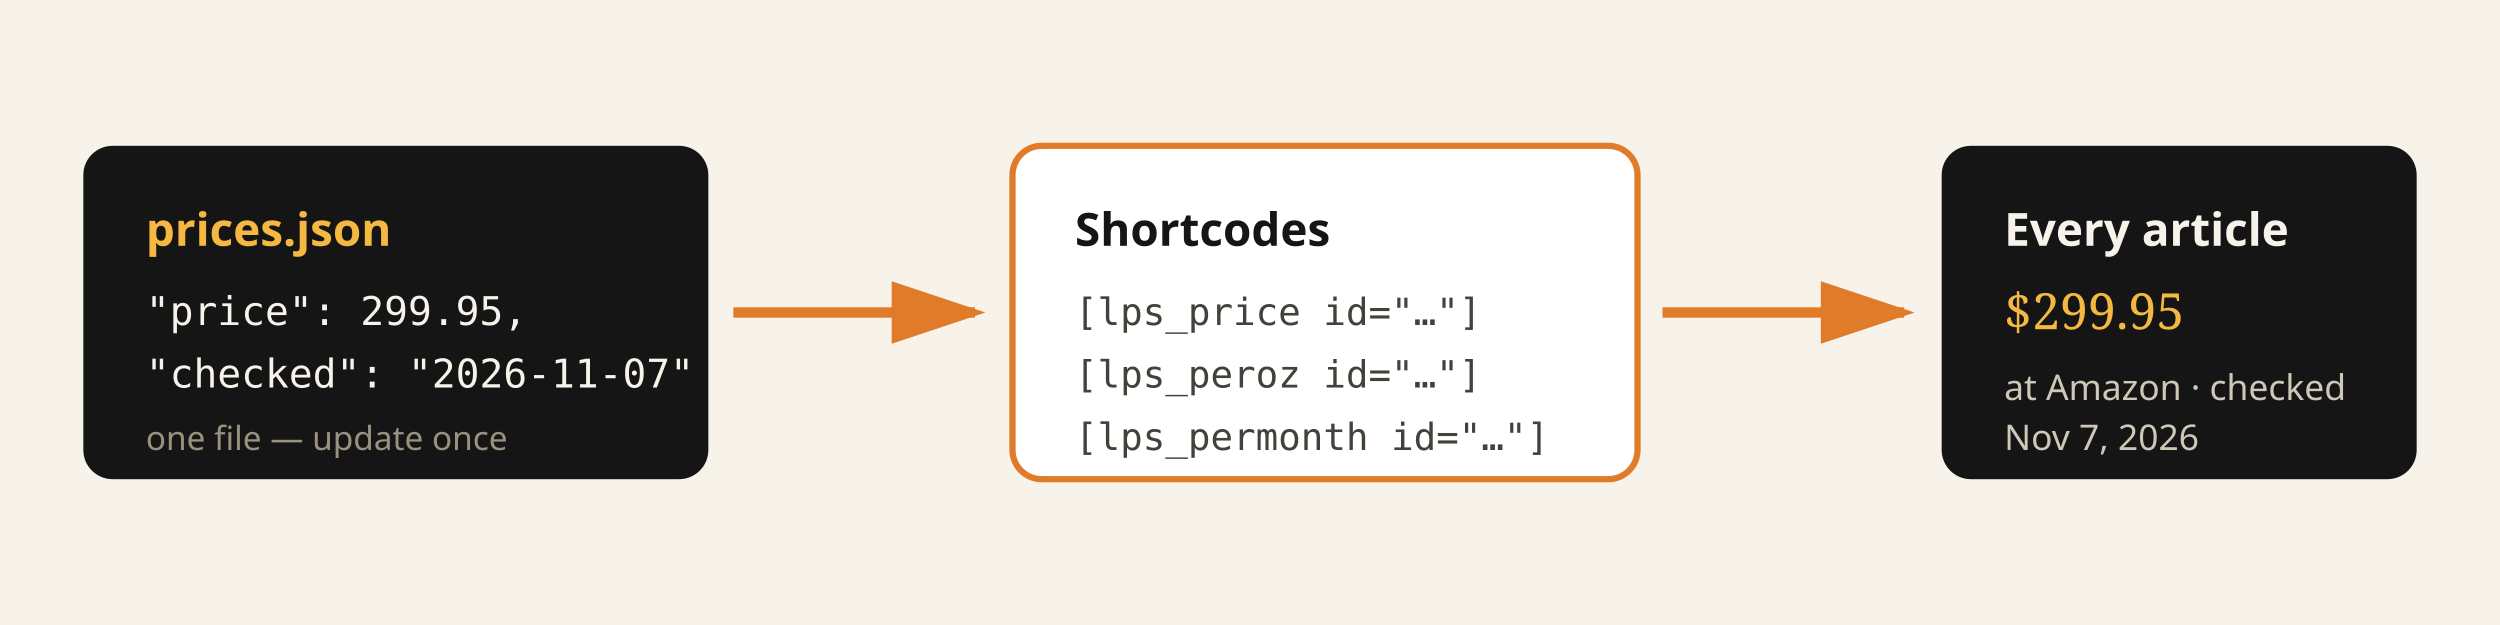
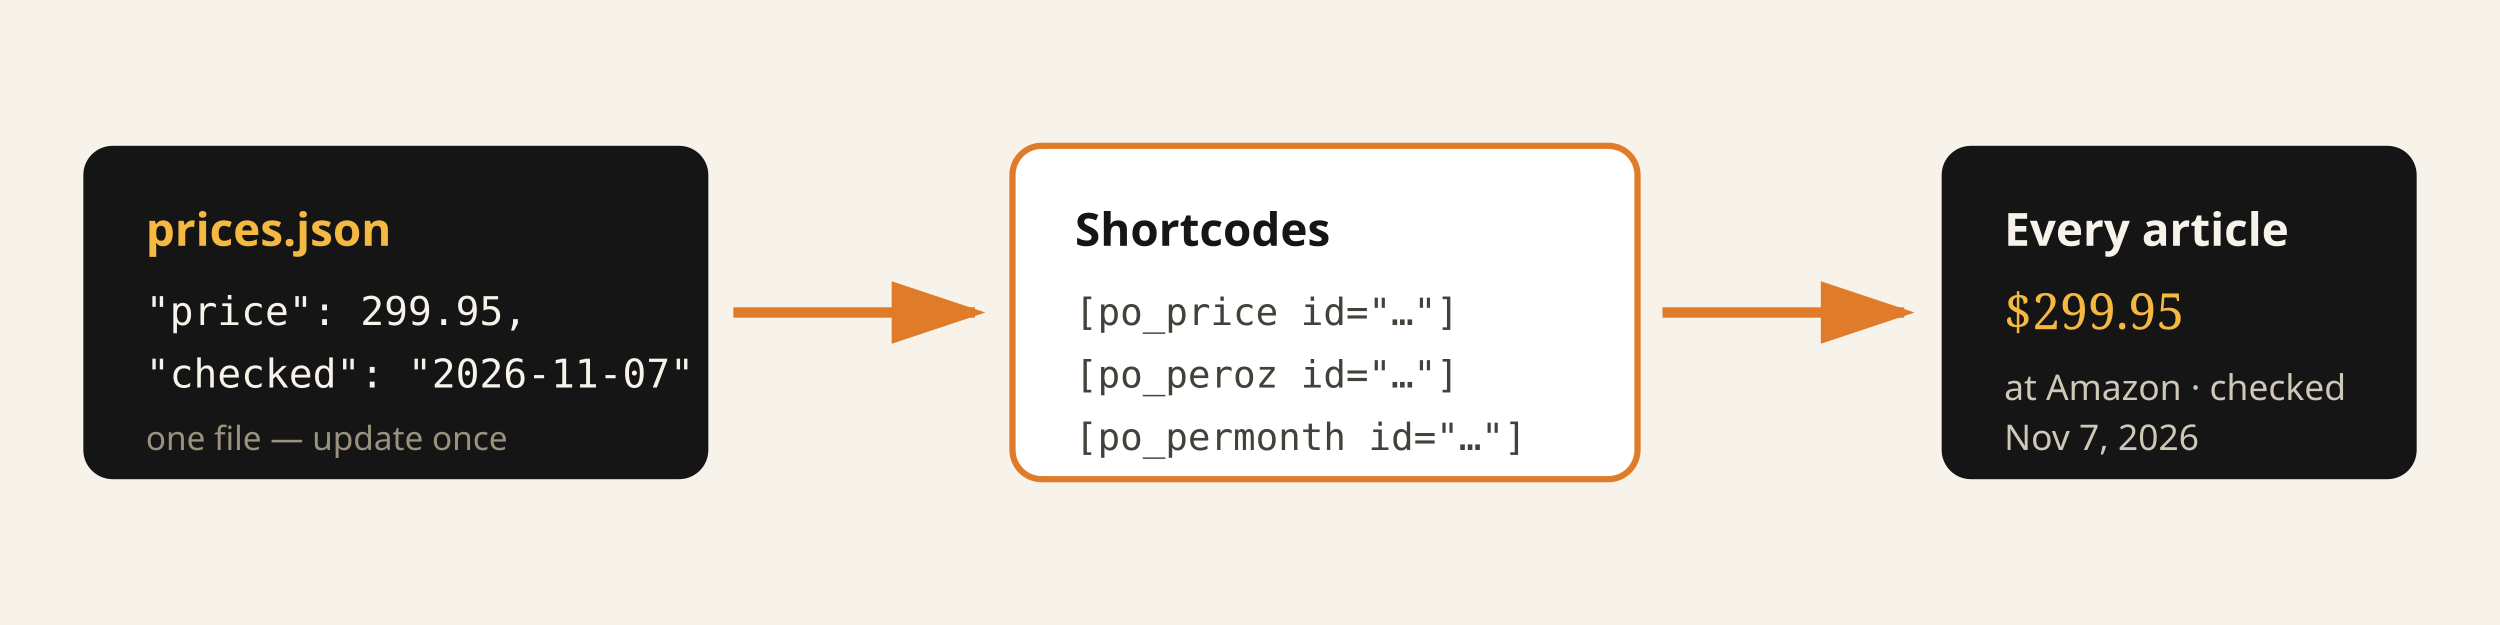
<svg xmlns="http://www.w3.org/2000/svg" width="1200" height="300" viewBox="0 0 1200 300" role="img" aria-label="How it works: one JSON price store feeds shortcodes that render live prices and per-unit figures in every article">
  <rect width="1200" height="300" fill="#f7f3ea" />
  <g>
    <rect x="40" y="70" width="300" height="160" rx="14" fill="#151515" />
    <text x="70" y="118" font-family="Verdana, sans-serif" font-size="22" font-weight="bold" fill="#f5b942">prices.json</text>
    <text x="70" y="156" font-family="monospace" font-size="19" fill="#f7f3ea">"price": 299.95,</text>
    <text x="70" y="186" font-family="monospace" font-size="19" fill="#f7f3ea">"checked": "2026-11-07"</text>
    <text x="70" y="216" font-family="Verdana, sans-serif" font-size="16" fill="#9a927f">one file — update once</text>
  </g>
  <path d="M352 150 H468" stroke="#e07b2a" stroke-width="5" marker-end="url(#ah)" />
  <g>
    <rect x="486" y="70" width="300" height="160" rx="14" fill="#ffffff" stroke="#e07b2a" stroke-width="3" />
    <text x="516" y="118" font-family="Verdana, sans-serif" font-size="22" font-weight="bold" fill="#151515">Shortcodes</text>
-     <text x="516" y="156" font-family="monospace" font-size="18" fill="#44403a">[lps_price id="…"]</text>
-     <text x="516" y="186" font-family="monospace" font-size="18" fill="#44403a">[lps_peroz id="…"]</text>
-     <text x="516" y="216" font-family="monospace" font-size="18" fill="#44403a">[lps_permonth id="…"]</text>
+     <text x="516" y="156" font-family="monospace" font-size="18" fill="#44403a">[po_price id="…"]</text>
+     <text x="516" y="186" font-family="monospace" font-size="18" fill="#44403a">[po_peroz id="…"]</text>
+     <text x="516" y="216" font-family="monospace" font-size="18" fill="#44403a">[po_permonth id="…"]</text>
  </g>
  <path d="M798 150 H914" stroke="#e07b2a" stroke-width="5" marker-end="url(#ah)" />
  <g>
    <rect x="932" y="70" width="228" height="160" rx="14" fill="#151515" />
    <text x="962" y="118" font-family="Verdana, sans-serif" font-size="22" font-weight="bold" fill="#f7f3ea">Every article</text>
    <text x="962" y="158" font-family="Georgia, serif" font-size="24" fill="#f5b942">$299.95</text>
    <text x="962" y="192" font-family="Verdana, sans-serif" font-size="17" fill="#cfc8b8">at Amazon · checked</text>
    <text x="962" y="216" font-family="Verdana, sans-serif" font-size="17" fill="#cfc8b8">Nov 7, 2026</text>
  </g>
  <defs>
    <marker id="ah" markerWidth="10" markerHeight="10" refX="8" refY="3" orient="auto">
      <path d="M0 0 L9 3 L0 6 Z" fill="#e07b2a" />
    </marker>
  </defs>
</svg>
